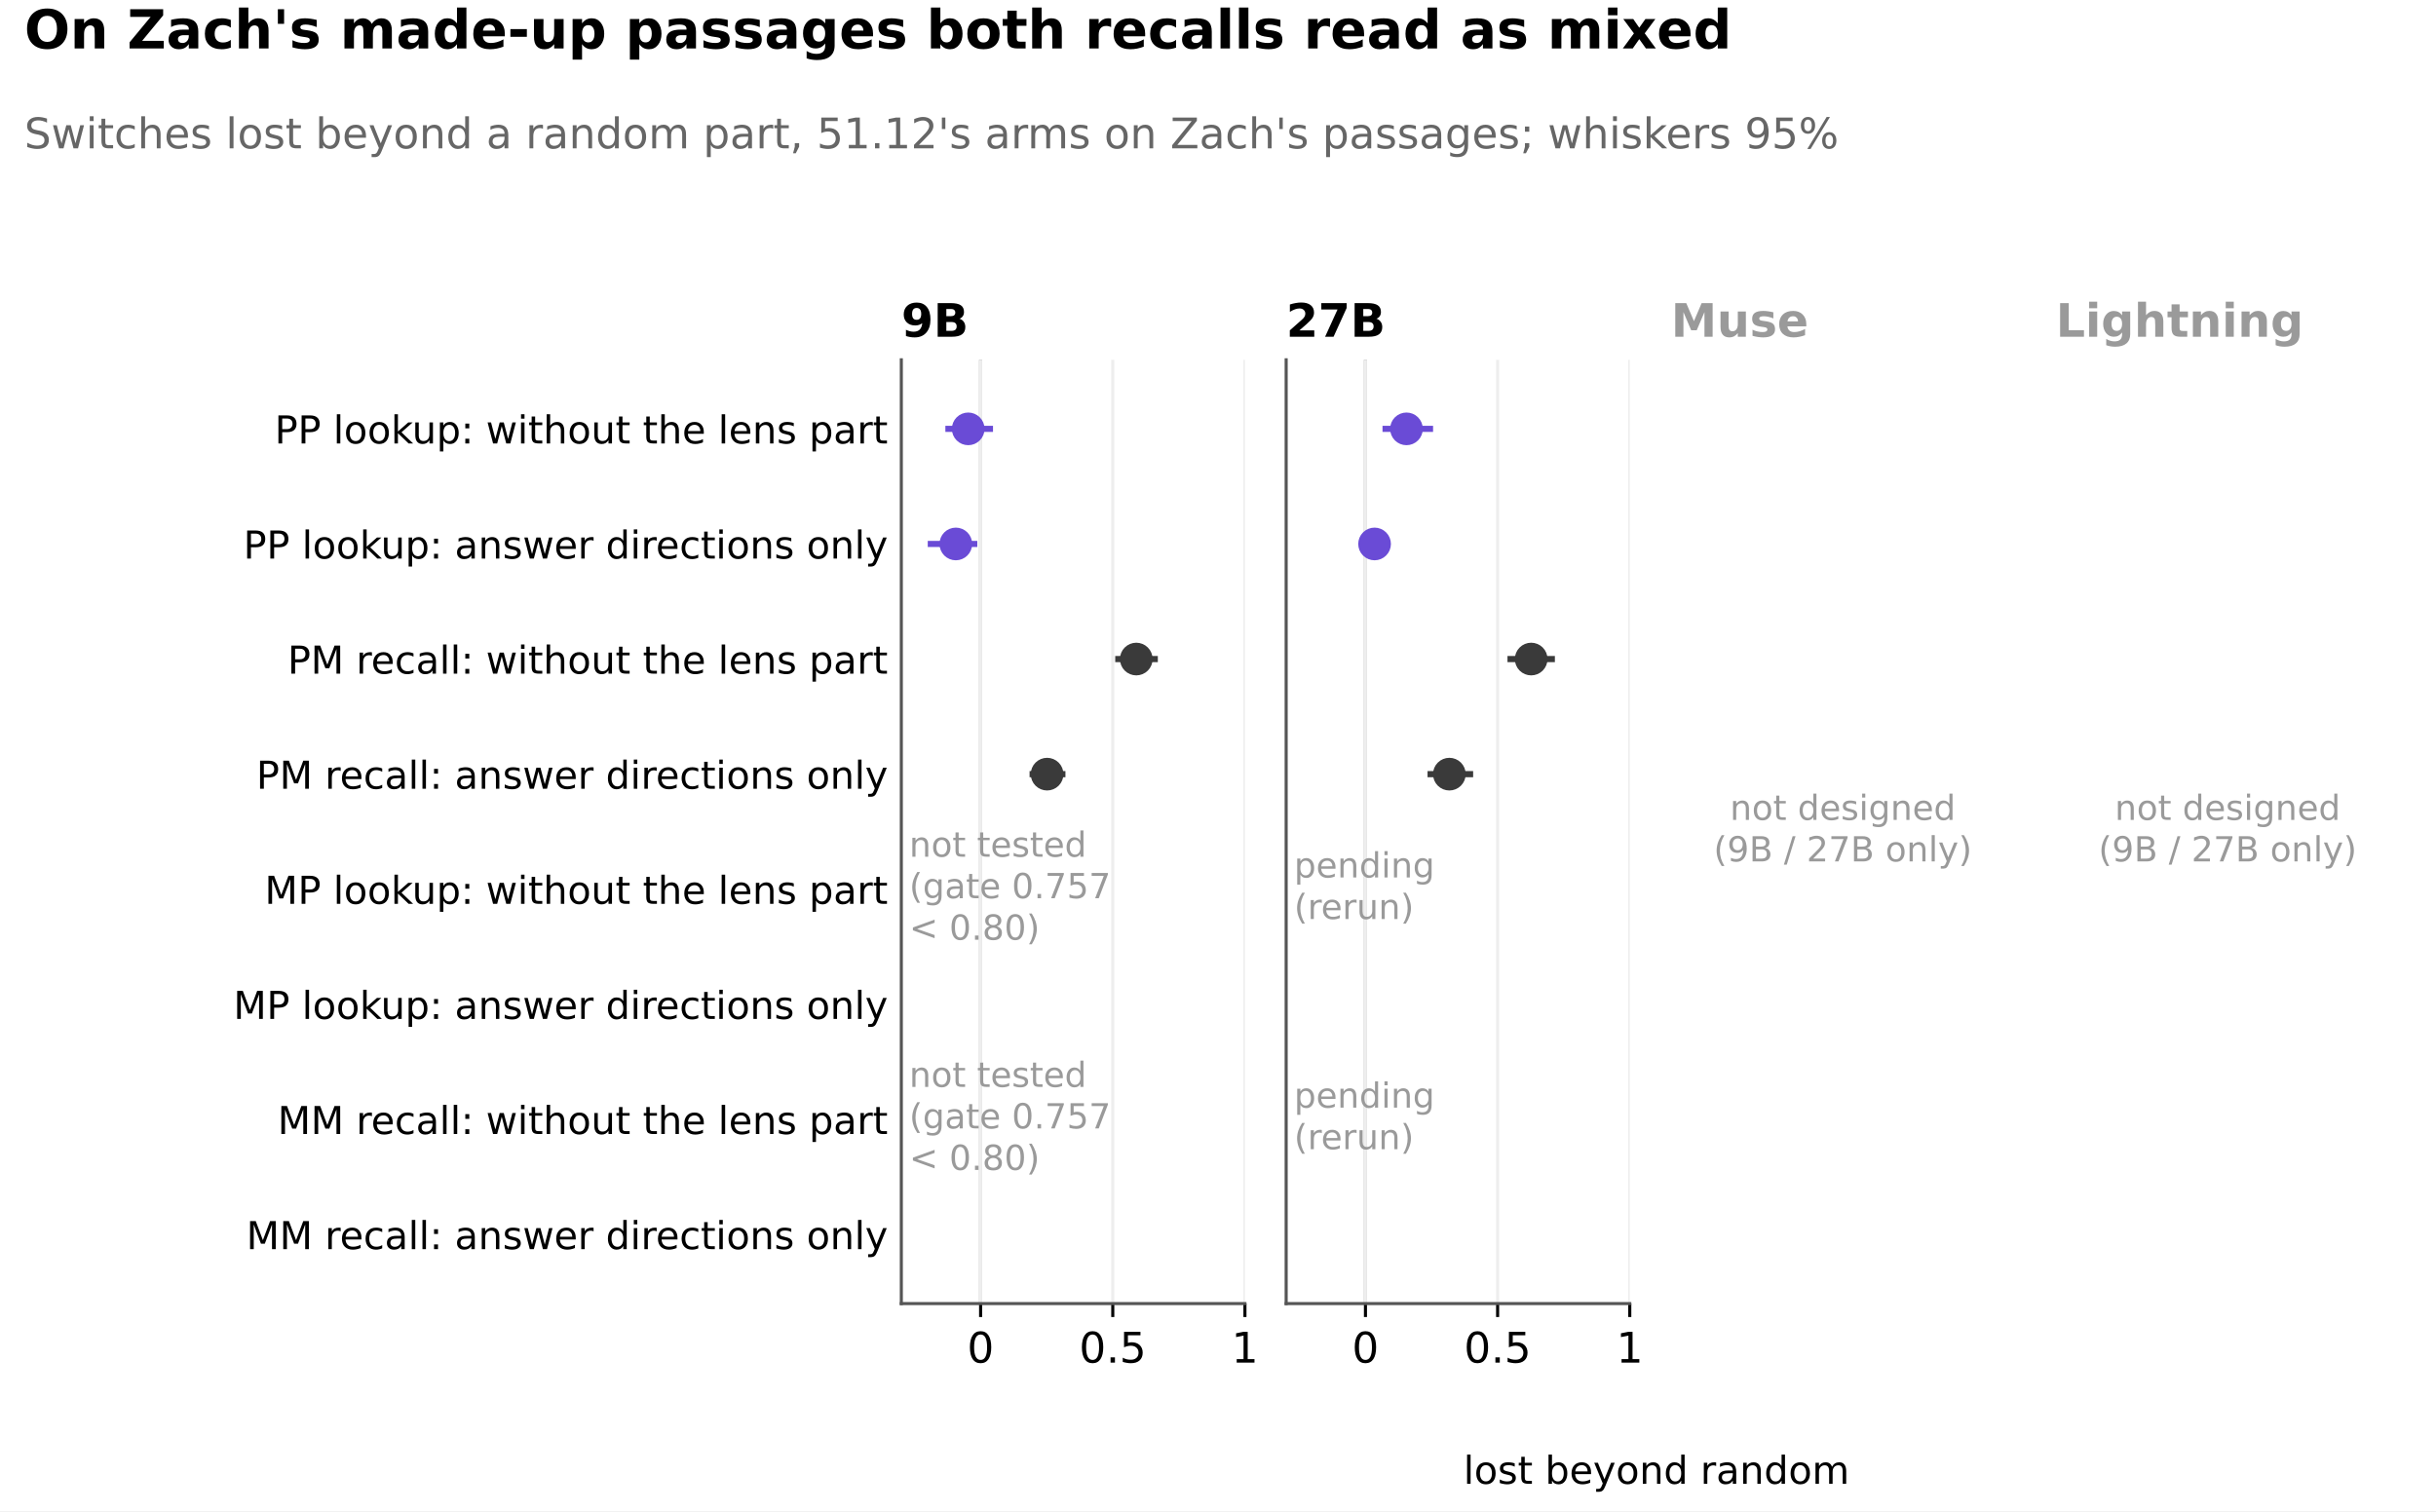
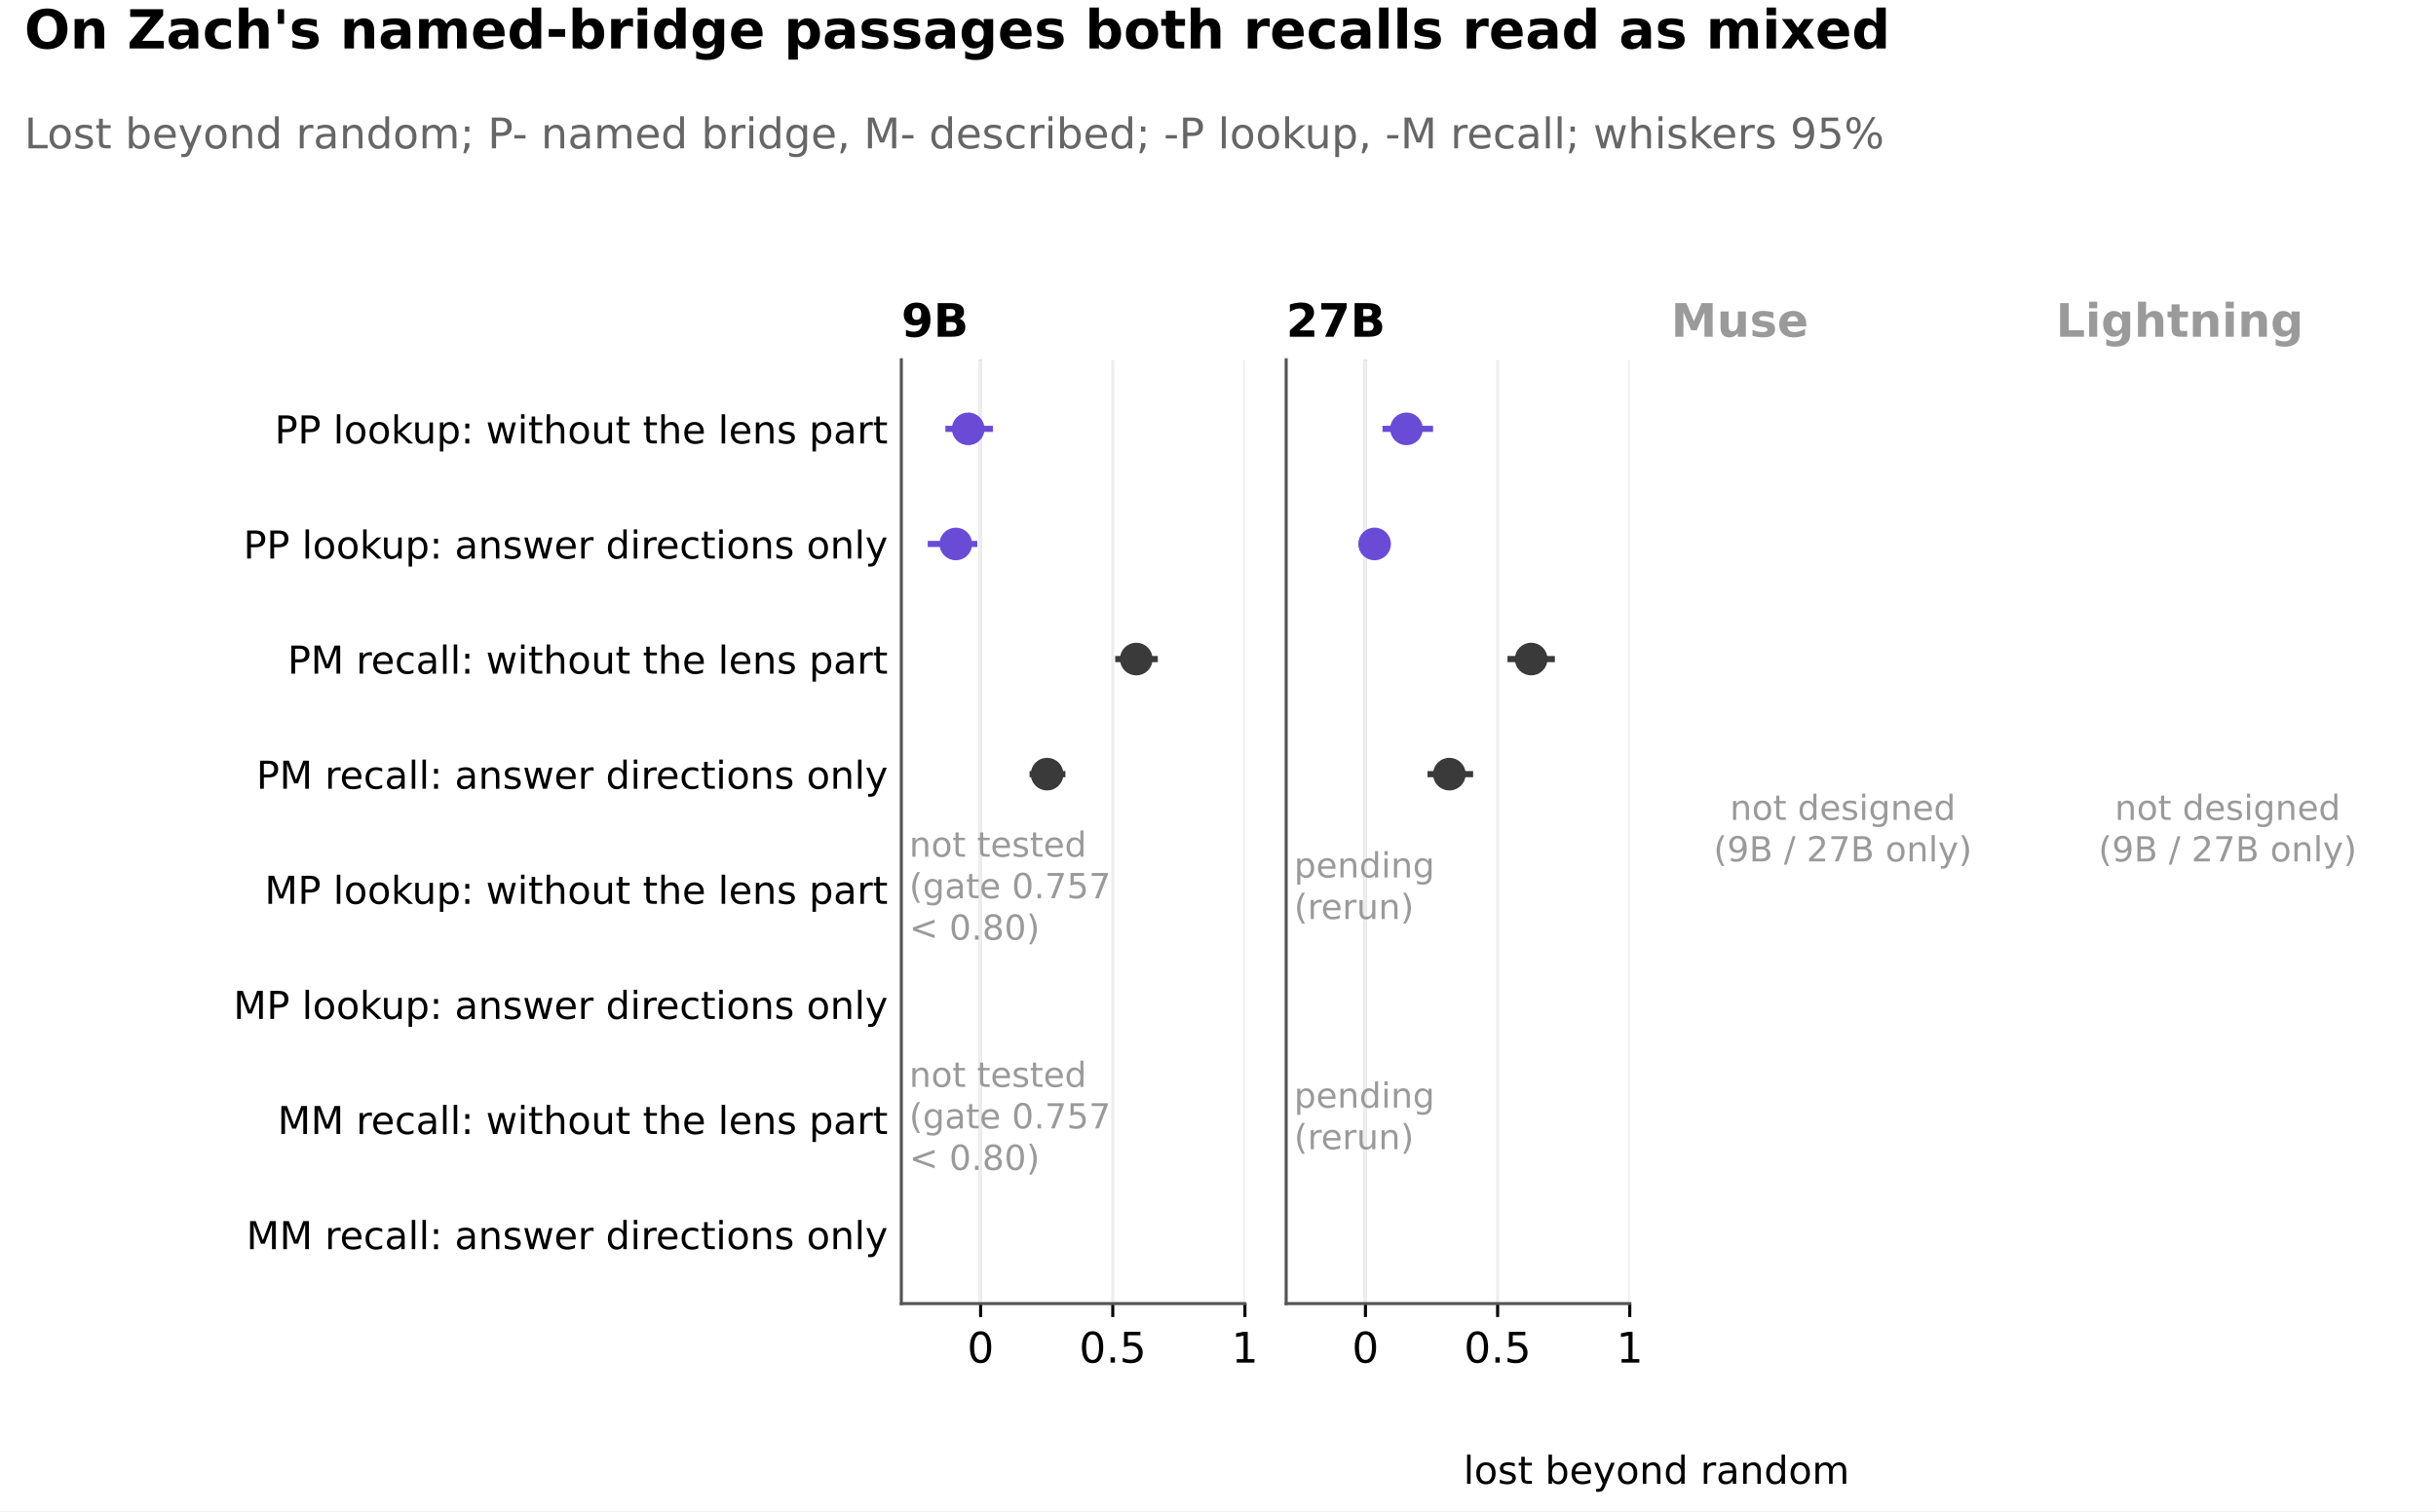
<svg xmlns="http://www.w3.org/2000/svg" xmlns:xlink="http://www.w3.org/1999/xlink" width="633.6pt" height="393.12pt" viewBox="0 0 633.6 393.12" version="1.1">
  <defs>
    <style type="text/css">*{stroke-linejoin: round; stroke-linecap: butt}</style>
  </defs>
  <g id="figure_1">
    <g id="patch_1">
      <path d="M 0 393.12  L 633.6 393.12  L 633.6 0  L 0 0  z " style="fill: #ffffff" />
    </g>
    <g id="axes_1">
      <g id="patch_2">
        <path d="M 234.432 339.12  L 323.804 339.12  L 323.804 93.6  L 234.432 93.6  z " style="fill: #ffffff" />
      </g>
      <g id="line2d_1">
-         <path d="M 255.056 339.12  L 255.056 93.6  " clip-path="url(#p78db9b3c3f)" style="fill: none; stroke: #999999; stroke-width: 0.8; stroke-linecap: square" />
+         <path d="M 255.056 339.12  L 255.056 93.6  " clip-path="url(#p8f4d6301ac)" style="fill: none; stroke: #999999; stroke-width: 0.8; stroke-linecap: square" />
      </g>
      <g id="matplotlib.axis_1">
        <g id="xtick_1">
          <g id="line2d_2">
-             <path d="M 255.056 339.12  L 255.056 93.6  " clip-path="url(#p78db9b3c3f)" style="fill: none; stroke: #eeeeee; stroke-width: 0.8; stroke-linecap: square" />
+             <path d="M 255.056 339.12  L 255.056 93.6  " clip-path="url(#p8f4d6301ac)" style="fill: none; stroke: #eeeeee; stroke-width: 0.8; stroke-linecap: square" />
          </g>
          <g id="line2d_3">
            <defs>
-               <path id="m151b9d1c46" d="M 0 0  L 0 3.5  " style="stroke: #000000; stroke-width: 0.8" />
+               <path id="mede4e4efa0" d="M 0 0  L 0 3.5  " style="stroke: #000000; stroke-width: 0.8" />
            </defs>
            <g>
-               <use xlink:href="#m151b9d1c46" x="255.056" y="339.12" style="stroke: #000000; stroke-width: 0.8" />
+               <use xlink:href="#mede4e4efa0" x="255.056" y="339.12" style="stroke: #000000; stroke-width: 0.8" />
            </g>
          </g>
          <g id="text_1">
            <text style="font-size: 11px; font-family: 'DejaVu Sans'; text-anchor: middle" x="255.056" y="354.477" transform="rotate(-0 255.0564 354.4774)">0</text>
          </g>
        </g>
        <g id="xtick_2">
          <g id="line2d_4">
-             <path d="M 289.43 339.12  L 289.43 93.6  " clip-path="url(#p78db9b3c3f)" style="fill: none; stroke: #eeeeee; stroke-width: 0.8; stroke-linecap: square" />
+             <path d="M 289.43 339.12  L 289.43 93.6  " clip-path="url(#p8f4d6301ac)" style="fill: none; stroke: #eeeeee; stroke-width: 0.8; stroke-linecap: square" />
          </g>
          <g id="line2d_5">
            <g>
-               <use xlink:href="#m151b9d1c46" x="289.43" y="339.12" style="stroke: #000000; stroke-width: 0.8" />
+               <use xlink:href="#mede4e4efa0" x="289.43" y="339.12" style="stroke: #000000; stroke-width: 0.8" />
            </g>
          </g>
          <g id="text_2">
            <text style="font-size: 11px; font-family: 'DejaVu Sans'; text-anchor: middle" x="289.43" y="354.477" transform="rotate(-0 289.4304 354.4774)">0.5</text>
          </g>
        </g>
        <g id="xtick_3">
          <g id="line2d_6">
-             <path d="M 323.804 339.12  L 323.804 93.6  " clip-path="url(#p78db9b3c3f)" style="fill: none; stroke: #eeeeee; stroke-width: 0.8; stroke-linecap: square" />
+             <path d="M 323.804 339.12  L 323.804 93.6  " clip-path="url(#p8f4d6301ac)" style="fill: none; stroke: #eeeeee; stroke-width: 0.8; stroke-linecap: square" />
          </g>
          <g id="line2d_7">
            <g>
-               <use xlink:href="#m151b9d1c46" x="323.804" y="339.12" style="stroke: #000000; stroke-width: 0.8" />
+               <use xlink:href="#mede4e4efa0" x="323.804" y="339.12" style="stroke: #000000; stroke-width: 0.8" />
            </g>
          </g>
          <g id="text_3">
            <text style="font-size: 11px; font-family: 'DejaVu Sans'; text-anchor: middle" x="323.804" y="354.477" transform="rotate(-0 323.8045 354.4774)">1</text>
          </g>
        </g>
      </g>
      <g id="matplotlib.axis_2">
        <g id="ytick_1">
          <g id="line2d_8" />
          <g id="text_4">
            <text style="font-size: 10px; font-family: 'DejaVu Sans'; text-anchor: end" x="230.932" y="115.364" transform="rotate(-0 230.932 115.3641)">PP lookup: without the lens part</text>
          </g>
        </g>
        <g id="ytick_2">
          <g id="line2d_9" />
          <g id="text_5">
            <text style="font-size: 10px; font-family: 'DejaVu Sans'; text-anchor: end" x="230.932" y="145.306" transform="rotate(-0 230.932 145.3056)">PP lookup: answer directions only</text>
          </g>
        </g>
        <g id="ytick_3">
          <g id="line2d_10" />
          <g id="text_6">
            <text style="font-size: 10px; font-family: 'DejaVu Sans'; text-anchor: end" x="230.932" y="175.247" transform="rotate(-0 230.932 175.247)">PM recall: without the lens part</text>
          </g>
        </g>
        <g id="ytick_4">
          <g id="line2d_11" />
          <g id="text_7">
            <text style="font-size: 10px; font-family: 'DejaVu Sans'; text-anchor: end" x="230.932" y="205.188" transform="rotate(-0 230.932 205.1885)">PM recall: answer directions only</text>
          </g>
        </g>
        <g id="ytick_5">
          <g id="line2d_12" />
          <g id="text_8">
            <text style="font-size: 10px; font-family: 'DejaVu Sans'; text-anchor: end" x="230.932" y="235.13" transform="rotate(-0 230.932 235.13)">MP lookup: without the lens part</text>
          </g>
        </g>
        <g id="ytick_6">
          <g id="line2d_13" />
          <g id="text_9">
            <text style="font-size: 10px; font-family: 'DejaVu Sans'; text-anchor: end" x="230.932" y="265.071" transform="rotate(-0 230.932 265.0714)">MP lookup: answer directions only</text>
          </g>
        </g>
        <g id="ytick_7">
          <g id="line2d_14" />
          <g id="text_10">
            <text style="font-size: 10px; font-family: 'DejaVu Sans'; text-anchor: end" x="230.932" y="295.013" transform="rotate(-0 230.932 295.0129)">MM recall: without the lens part</text>
          </g>
        </g>
        <g id="ytick_8">
          <g id="line2d_15" />
          <g id="text_11">
            <text style="font-size: 10px; font-family: 'DejaVu Sans'; text-anchor: end" x="230.932" y="324.954" transform="rotate(-0 230.932 324.9543)">MM recall: answer directions only</text>
          </g>
        </g>
      </g>
      <g id="line2d_16">
-         <path d="M 245.889 111.565  L 258.279 111.565  " clip-path="url(#p78db9b3c3f)" style="fill: none; stroke: #6a4bd6; stroke-width: 1.6" />
+         <path d="M 245.889 111.565  L 258.279 111.565  " clip-path="url(#p8f4d6301ac)" style="fill: none; stroke: #6a4bd6; stroke-width: 1.6" />
      </g>
      <g id="line2d_17">
-         <path d="M 241.307 141.506  L 254.197 141.506  " clip-path="url(#p78db9b3c3f)" style="fill: none; stroke: #6a4bd6; stroke-width: 1.6" />
+         <path d="M 241.307 141.506  L 254.197 141.506  " clip-path="url(#p8f4d6301ac)" style="fill: none; stroke: #6a4bd6; stroke-width: 1.6" />
      </g>
      <g id="line2d_18">
-         <path d="M 290.071 171.448  L 301.149 171.448  " clip-path="url(#p78db9b3c3f)" style="fill: none; stroke: #3a3a3a; stroke-width: 1.6" />
+         <path d="M 290.071 171.448  L 301.149 171.448  " clip-path="url(#p8f4d6301ac)" style="fill: none; stroke: #3a3a3a; stroke-width: 1.6" />
      </g>
      <g id="line2d_19">
-         <path d="M 267.788 201.389  L 277.118 201.389  " clip-path="url(#p78db9b3c3f)" style="fill: none; stroke: #3a3a3a; stroke-width: 1.6" />
+         <path d="M 267.788 201.389  L 277.118 201.389  " clip-path="url(#p8f4d6301ac)" style="fill: none; stroke: #3a3a3a; stroke-width: 1.6" />
      </g>
      <g id="patch_3">
        <path d="M 234.432 339.12  L 234.432 93.6  " style="fill: none; stroke: #555555; stroke-width: 0.8; stroke-linejoin: miter; stroke-linecap: square" />
      </g>
      <g id="patch_4">
        <path d="M 234.432 339.12  L 323.804 339.12  " style="fill: none; stroke: #555555; stroke-width: 0.8; stroke-linejoin: miter; stroke-linecap: square" />
      </g>
      <g id="line2d_20">
        <defs>
-           <path id="m5440fe35b3" d="M 0 3.5  C 0.928 3.5 1.819 3.131 2.475 2.475  C 3.131 1.819 3.5 0.928 3.5 0  C 3.5 -0.928 3.131 -1.819 2.475 -2.475  C 1.819 -3.131 0.928 -3.5 0 -3.5  C -0.928 -3.5 -1.819 -3.131 -2.475 -2.475  C -3.131 -1.819 -3.5 -0.928 -3.5 0  C -3.5 0.928 -3.131 1.819 -2.475 2.475  C -1.819 3.131 -0.928 3.5 0 3.5  z " style="stroke: #6a4bd6; stroke-width: 1.5" />
+           <path id="m7d95308a90" d="M 0 3.5  C 0.928 3.5 1.819 3.131 2.475 2.475  C 3.131 1.819 3.5 0.928 3.5 0  C 3.5 -0.928 3.131 -1.819 2.475 -2.475  C 1.819 -3.131 0.928 -3.5 0 -3.5  C -0.928 -3.5 -1.819 -3.131 -2.475 -2.475  C -3.131 -1.819 -3.5 -0.928 -3.5 0  C -3.5 0.928 -3.131 1.819 -2.475 2.475  C -1.819 3.131 -0.928 3.5 0 3.5  z " style="stroke: #6a4bd6; stroke-width: 1.5" />
        </defs>
-         <g clip-path="url(#p78db9b3c3f)">
-           <use xlink:href="#m5440fe35b3" x="251.834" y="111.565" style="fill: #6a4bd6; stroke: #6a4bd6; stroke-width: 1.5" />
+         <g clip-path="url(#p8f4d6301ac)">
+           <use xlink:href="#m7d95308a90" x="251.834" y="111.565" style="fill: #6a4bd6; stroke: #6a4bd6; stroke-width: 1.5" />
        </g>
      </g>
      <g id="line2d_21">
-         <g clip-path="url(#p78db9b3c3f)">
-           <use xlink:href="#m5440fe35b3" x="248.611" y="141.506" style="fill: #6a4bd6; stroke: #6a4bd6; stroke-width: 1.5" />
+         <g clip-path="url(#p8f4d6301ac)">
+           <use xlink:href="#m7d95308a90" x="248.611" y="141.506" style="fill: #6a4bd6; stroke: #6a4bd6; stroke-width: 1.5" />
        </g>
      </g>
      <g id="line2d_22">
        <defs>
-           <path id="m54882558ba" d="M 0 3.5  C 0.928 3.5 1.819 3.131 2.475 2.475  C 3.131 1.819 3.5 0.928 3.5 0  C 3.5 -0.928 3.131 -1.819 2.475 -2.475  C 1.819 -3.131 0.928 -3.5 0 -3.5  C -0.928 -3.5 -1.819 -3.131 -2.475 -2.475  C -3.131 -1.819 -3.5 -0.928 -3.5 0  C -3.5 0.928 -3.131 1.819 -2.475 2.475  C -1.819 3.131 -0.928 3.5 0 3.5  z " style="stroke: #3a3a3a; stroke-width: 1.5" />
+           <path id="md7e9497d00" d="M 0 3.5  C 0.928 3.5 1.819 3.131 2.475 2.475  C 3.131 1.819 3.5 0.928 3.5 0  C 3.5 -0.928 3.131 -1.819 2.475 -2.475  C 1.819 -3.131 0.928 -3.5 0 -3.5  C -0.928 -3.5 -1.819 -3.131 -2.475 -2.475  C -3.131 -1.819 -3.5 -0.928 -3.5 0  C -3.5 0.928 -3.131 1.819 -2.475 2.475  C -1.819 3.131 -0.928 3.5 0 3.5  z " style="stroke: #3a3a3a; stroke-width: 1.5" />
        </defs>
-         <g clip-path="url(#p78db9b3c3f)">
-           <use xlink:href="#m54882558ba" x="295.546" y="171.448" style="fill: #3a3a3a; stroke: #3a3a3a; stroke-width: 1.5" />
+         <g clip-path="url(#p8f4d6301ac)">
+           <use xlink:href="#md7e9497d00" x="295.546" y="171.448" style="fill: #3a3a3a; stroke: #3a3a3a; stroke-width: 1.5" />
        </g>
      </g>
      <g id="line2d_23">
-         <g clip-path="url(#p78db9b3c3f)">
-           <use xlink:href="#m54882558ba" x="272.349" y="201.389" style="fill: #3a3a3a; stroke: #3a3a3a; stroke-width: 1.5" />
+         <g clip-path="url(#p8f4d6301ac)">
+           <use xlink:href="#md7e9497d00" x="272.349" y="201.389" style="fill: #3a3a3a; stroke: #3a3a3a; stroke-width: 1.5" />
        </g>
      </g>
      <g id="text_12">
        <text style="font-size: 9px; font-family: 'DejaVu Sans'; fill: #9a9a9a" transform="translate(236.4944 222.8672)">not tested</text>
        <text style="font-size: 9px; font-family: 'DejaVu Sans'; fill: #9a9a9a" transform="translate(236.4944 233.669)">(gate 0.757</text>
        <text style="font-size: 9px; font-family: 'DejaVu Sans'; fill: #9a9a9a" transform="translate(236.4944 244.4707)">&lt; 0.80)</text>
      </g>
      <g id="text_13">
        <text style="font-size: 9px; font-family: 'DejaVu Sans'; fill: #9a9a9a" transform="translate(236.4944 282.7501)">not tested</text>
        <text style="font-size: 9px; font-family: 'DejaVu Sans'; fill: #9a9a9a" transform="translate(236.4944 293.5519)">(gate 0.757</text>
        <text style="font-size: 9px; font-family: 'DejaVu Sans'; fill: #9a9a9a" transform="translate(236.4944 304.3537)">&lt; 0.80)</text>
      </g>
      <g id="text_14">
        <text style="font-weight: 700; font-size: 12px; font-family: 'DejaVu Sans'; text-anchor: start" x="234.432" y="87.6" transform="rotate(-0 234.432 87.6)">9B</text>
      </g>
    </g>
    <g id="axes_2">
      <g id="patch_5">
        <path d="M 334.529 339.12  L 423.902 339.12  L 423.902 93.6  L 334.529 93.6  z " style="fill: #ffffff" />
      </g>
      <g id="line2d_24">
-         <path d="M 355.154 339.12  L 355.154 93.6  " clip-path="url(#p0e28d2f0b9)" style="fill: none; stroke: #999999; stroke-width: 0.8; stroke-linecap: square" />
+         <path d="M 355.154 339.12  L 355.154 93.6  " clip-path="url(#pbd92205de1)" style="fill: none; stroke: #999999; stroke-width: 0.8; stroke-linecap: square" />
      </g>
      <g id="matplotlib.axis_3">
        <g id="xtick_4">
          <g id="line2d_25">
-             <path d="M 355.154 339.12  L 355.154 93.6  " clip-path="url(#p0e28d2f0b9)" style="fill: none; stroke: #eeeeee; stroke-width: 0.8; stroke-linecap: square" />
+             <path d="M 355.154 339.12  L 355.154 93.6  " clip-path="url(#pbd92205de1)" style="fill: none; stroke: #eeeeee; stroke-width: 0.8; stroke-linecap: square" />
          </g>
          <g id="line2d_26">
            <g>
-               <use xlink:href="#m151b9d1c46" x="355.154" y="339.12" style="stroke: #000000; stroke-width: 0.8" />
+               <use xlink:href="#mede4e4efa0" x="355.154" y="339.12" style="stroke: #000000; stroke-width: 0.8" />
            </g>
          </g>
          <g id="text_15">
            <text style="font-size: 11px; font-family: 'DejaVu Sans'; text-anchor: middle" x="355.154" y="354.477" transform="rotate(-0 355.1536 354.4774)">0</text>
          </g>
        </g>
        <g id="xtick_5">
          <g id="line2d_27">
-             <path d="M 389.528 339.12  L 389.528 93.6  " clip-path="url(#p0e28d2f0b9)" style="fill: none; stroke: #eeeeee; stroke-width: 0.8; stroke-linecap: square" />
+             <path d="M 389.528 339.12  L 389.528 93.6  " clip-path="url(#pbd92205de1)" style="fill: none; stroke: #eeeeee; stroke-width: 0.8; stroke-linecap: square" />
          </g>
          <g id="line2d_28">
            <g>
-               <use xlink:href="#m151b9d1c46" x="389.528" y="339.12" style="stroke: #000000; stroke-width: 0.8" />
+               <use xlink:href="#mede4e4efa0" x="389.528" y="339.12" style="stroke: #000000; stroke-width: 0.8" />
            </g>
          </g>
          <g id="text_16">
            <text style="font-size: 11px; font-family: 'DejaVu Sans'; text-anchor: middle" x="389.528" y="354.477" transform="rotate(-0 389.5276 354.4774)">0.5</text>
          </g>
        </g>
        <g id="xtick_6">
          <g id="line2d_29">
-             <path d="M 423.902 339.12  L 423.902 93.6  " clip-path="url(#p0e28d2f0b9)" style="fill: none; stroke: #eeeeee; stroke-width: 0.8; stroke-linecap: square" />
+             <path d="M 423.902 339.12  L 423.902 93.6  " clip-path="url(#pbd92205de1)" style="fill: none; stroke: #eeeeee; stroke-width: 0.8; stroke-linecap: square" />
          </g>
          <g id="line2d_30">
            <g>
-               <use xlink:href="#m151b9d1c46" x="423.902" y="339.12" style="stroke: #000000; stroke-width: 0.8" />
+               <use xlink:href="#mede4e4efa0" x="423.902" y="339.12" style="stroke: #000000; stroke-width: 0.8" />
            </g>
          </g>
          <g id="text_17">
            <text style="font-size: 11px; font-family: 'DejaVu Sans'; text-anchor: middle" x="423.902" y="354.477" transform="rotate(-0 423.9017 354.4774)">1</text>
          </g>
        </g>
      </g>
      <g id="matplotlib.axis_4">
        <g id="ytick_9">
          <g id="line2d_31" />
        </g>
        <g id="ytick_10">
          <g id="line2d_32" />
        </g>
        <g id="ytick_11">
          <g id="line2d_33" />
        </g>
        <g id="ytick_12">
          <g id="line2d_34" />
        </g>
        <g id="ytick_13">
          <g id="line2d_35" />
        </g>
        <g id="ytick_14">
          <g id="line2d_36" />
        </g>
        <g id="ytick_15">
          <g id="line2d_37" />
        </g>
        <g id="ytick_16">
          <g id="line2d_38" />
        </g>
      </g>
      <g id="line2d_39">
-         <path d="M 359.589 111.565  L 372.741 111.565  " clip-path="url(#p0e28d2f0b9)" style="fill: none; stroke: #6a4bd6; stroke-width: 1.6" />
+         <path d="M 359.589 111.565  L 372.741 111.565  " clip-path="url(#pbd92205de1)" style="fill: none; stroke: #6a4bd6; stroke-width: 1.6" />
      </g>
      <g id="line2d_40">
-         <path d="M 355.154 141.506  L 361.519 141.506  " clip-path="url(#p0e28d2f0b9)" style="fill: none; stroke: #6a4bd6; stroke-width: 1.6" />
+         <path d="M 355.154 141.506  L 361.519 141.506  " clip-path="url(#pbd92205de1)" style="fill: none; stroke: #6a4bd6; stroke-width: 1.6" />
      </g>
      <g id="line2d_41">
-         <path d="M 392.093 171.448  L 404.423 171.448  " clip-path="url(#p0e28d2f0b9)" style="fill: none; stroke: #3a3a3a; stroke-width: 1.6" />
+         <path d="M 392.093 171.448  L 404.423 171.448  " clip-path="url(#pbd92205de1)" style="fill: none; stroke: #3a3a3a; stroke-width: 1.6" />
      </g>
      <g id="line2d_42">
-         <path d="M 371.302 201.389  L 383.163 201.389  " clip-path="url(#p0e28d2f0b9)" style="fill: none; stroke: #3a3a3a; stroke-width: 1.6" />
+         <path d="M 371.302 201.389  L 383.163 201.389  " clip-path="url(#pbd92205de1)" style="fill: none; stroke: #3a3a3a; stroke-width: 1.6" />
      </g>
      <g id="patch_6">
        <path d="M 334.529 339.12  L 334.529 93.6  " style="fill: none; stroke: #555555; stroke-width: 0.8; stroke-linejoin: miter; stroke-linecap: square" />
      </g>
      <g id="patch_7">
        <path d="M 334.529 339.12  L 423.902 339.12  " style="fill: none; stroke: #555555; stroke-width: 0.8; stroke-linejoin: miter; stroke-linecap: square" />
      </g>
      <g id="line2d_43">
-         <g clip-path="url(#p0e28d2f0b9)">
-           <use xlink:href="#m5440fe35b3" x="365.821" y="111.565" style="fill: #6a4bd6; stroke: #6a4bd6; stroke-width: 1.5" />
+         <g clip-path="url(#pbd92205de1)">
+           <use xlink:href="#m7d95308a90" x="365.821" y="111.565" style="fill: #6a4bd6; stroke: #6a4bd6; stroke-width: 1.5" />
        </g>
      </g>
      <g id="line2d_44">
-         <g clip-path="url(#p0e28d2f0b9)">
-           <use xlink:href="#m5440fe35b3" x="357.524" y="141.506" style="fill: #6a4bd6; stroke: #6a4bd6; stroke-width: 1.5" />
+         <g clip-path="url(#pbd92205de1)">
+           <use xlink:href="#m7d95308a90" x="357.524" y="141.506" style="fill: #6a4bd6; stroke: #6a4bd6; stroke-width: 1.5" />
        </g>
      </g>
      <g id="line2d_45">
-         <g clip-path="url(#p0e28d2f0b9)">
-           <use xlink:href="#m54882558ba" x="398.258" y="171.448" style="fill: #3a3a3a; stroke: #3a3a3a; stroke-width: 1.5" />
+         <g clip-path="url(#pbd92205de1)">
+           <use xlink:href="#md7e9497d00" x="398.258" y="171.448" style="fill: #3a3a3a; stroke: #3a3a3a; stroke-width: 1.5" />
        </g>
      </g>
      <g id="line2d_46">
-         <g clip-path="url(#p0e28d2f0b9)">
-           <use xlink:href="#m54882558ba" x="376.978" y="201.389" style="fill: #3a3a3a; stroke: #3a3a3a; stroke-width: 1.5" />
+         <g clip-path="url(#pbd92205de1)">
+           <use xlink:href="#md7e9497d00" x="376.978" y="201.389" style="fill: #3a3a3a; stroke: #3a3a3a; stroke-width: 1.5" />
        </g>
      </g>
      <g id="text_18">
        <text style="font-size: 9px; font-family: 'DejaVu Sans'; fill: #9a9a9a" transform="translate(336.5916 228.2681)">pending</text>
        <text style="font-size: 9px; font-family: 'DejaVu Sans'; fill: #9a9a9a" transform="translate(336.5916 239.0699)">(rerun)</text>
      </g>
      <g id="text_19">
        <text style="font-size: 9px; font-family: 'DejaVu Sans'; fill: #9a9a9a" transform="translate(336.5916 288.151)">pending</text>
        <text style="font-size: 9px; font-family: 'DejaVu Sans'; fill: #9a9a9a" transform="translate(336.5916 298.9528)">(rerun)</text>
      </g>
      <g id="text_20">
        <text style="font-weight: 700; font-size: 12px; font-family: 'DejaVu Sans'; text-anchor: start" x="334.529" y="87.6" transform="rotate(-0 334.5292 87.6)">27B</text>
      </g>
    </g>
    <g id="axes_3">
      <g id="patch_8">
        <path d="M 434.626 339.12  L 523.999 339.12  L 523.999 93.6  L 434.626 93.6  z " style="fill: #ffffff" />
      </g>
      <g id="matplotlib.axis_5" />
      <g id="matplotlib.axis_6" />
      <g id="text_21">
        <text style="font-size: 9px; font-family: 'DejaVu Sans'; fill: #9a9a9a" transform="translate(449.9585 213.297)">not designed</text>
        <text style="font-size: 9px; font-family: 'DejaVu Sans'; fill: #9a9a9a" transform="translate(445.7117 224.0995)">(9B / 27B only)</text>
      </g>
      <g id="text_22">
        <text style="font-weight: 700; font-size: 12px; font-family: 'DejaVu Sans'; text-anchor: start; fill: #9a9a9a" x="434.626" y="87.6" transform="rotate(-0 434.6263 87.6)">Muse</text>
      </g>
    </g>
    <g id="axes_4">
      <g id="patch_9">
        <path d="M 534.724 339.12  L 624.096 339.12  L 624.096 93.6  L 534.724 93.6  z " style="fill: #ffffff" />
      </g>
      <g id="matplotlib.axis_7" />
      <g id="matplotlib.axis_8" />
      <g id="text_23">
        <text style="font-size: 9px; font-family: 'DejaVu Sans'; fill: #9a9a9a" transform="translate(550.0557 213.297)">not designed</text>
        <text style="font-size: 9px; font-family: 'DejaVu Sans'; fill: #9a9a9a" transform="translate(545.8088 224.0995)">(9B / 27B only)</text>
      </g>
      <g id="text_24">
        <text style="font-weight: 700; font-size: 12px; font-family: 'DejaVu Sans'; text-anchor: start; fill: #9a9a9a" x="534.724" y="87.6" transform="rotate(-0 534.7235 87.6)">Lightning</text>
      </g>
    </g>
    <g id="text_25">
-       <text style="font-weight: 700; font-size: 14px; font-family: 'DejaVu Sans'; text-anchor: start" x="6.336" y="12.603" transform="rotate(-0 6.336 12.60341)">On Zach's made-up passages both recalls read as mixed</text>
+       <text style="font-weight: 700; font-size: 14px; font-family: 'DejaVu Sans'; text-anchor: start" x="6.336" y="12.603" transform="rotate(-0 6.336 12.60341)">On Zach's named-bridge passages both recalls read as mixed</text>
    </g>
    <g id="text_26">
-       <text style="font-size: 11px; font-family: 'DejaVu Sans'; text-anchor: start; fill: #666666" x="6.336" y="38.598" transform="rotate(-0 6.336 38.59828)">Switches lost beyond a random part, 51.12's arms on Zach's passages; whiskers 95%</text>
+       <text style="font-size: 11px; font-family: 'DejaVu Sans'; text-anchor: start; fill: #666666" x="6.336" y="38.598" transform="rotate(-0 6.336 38.59828)">Lost beyond random; P- named bridge, M- described; -P lookup, -M recall; whiskers 95%</text>
    </g>
    <g id="text_27">
      <text style="font-size: 10px; font-family: 'DejaVu Sans'; text-anchor: middle" x="430.848" y="386" transform="rotate(-0 430.848 386.0002)">lost beyond random</text>
    </g>
  </g>
  <defs>
-     <clipPath id="p78db9b3c3f">
+     <clipPath id="p8f4d6301ac">
      <rect x="234.432" y="93.6" width="89.372" height="245.52" />
    </clipPath>
-     <clipPath id="p0e28d2f0b9">
+     <clipPath id="pbd92205de1">
      <rect x="334.529" y="93.6" width="89.372" height="245.52" />
    </clipPath>
  </defs>
</svg>
